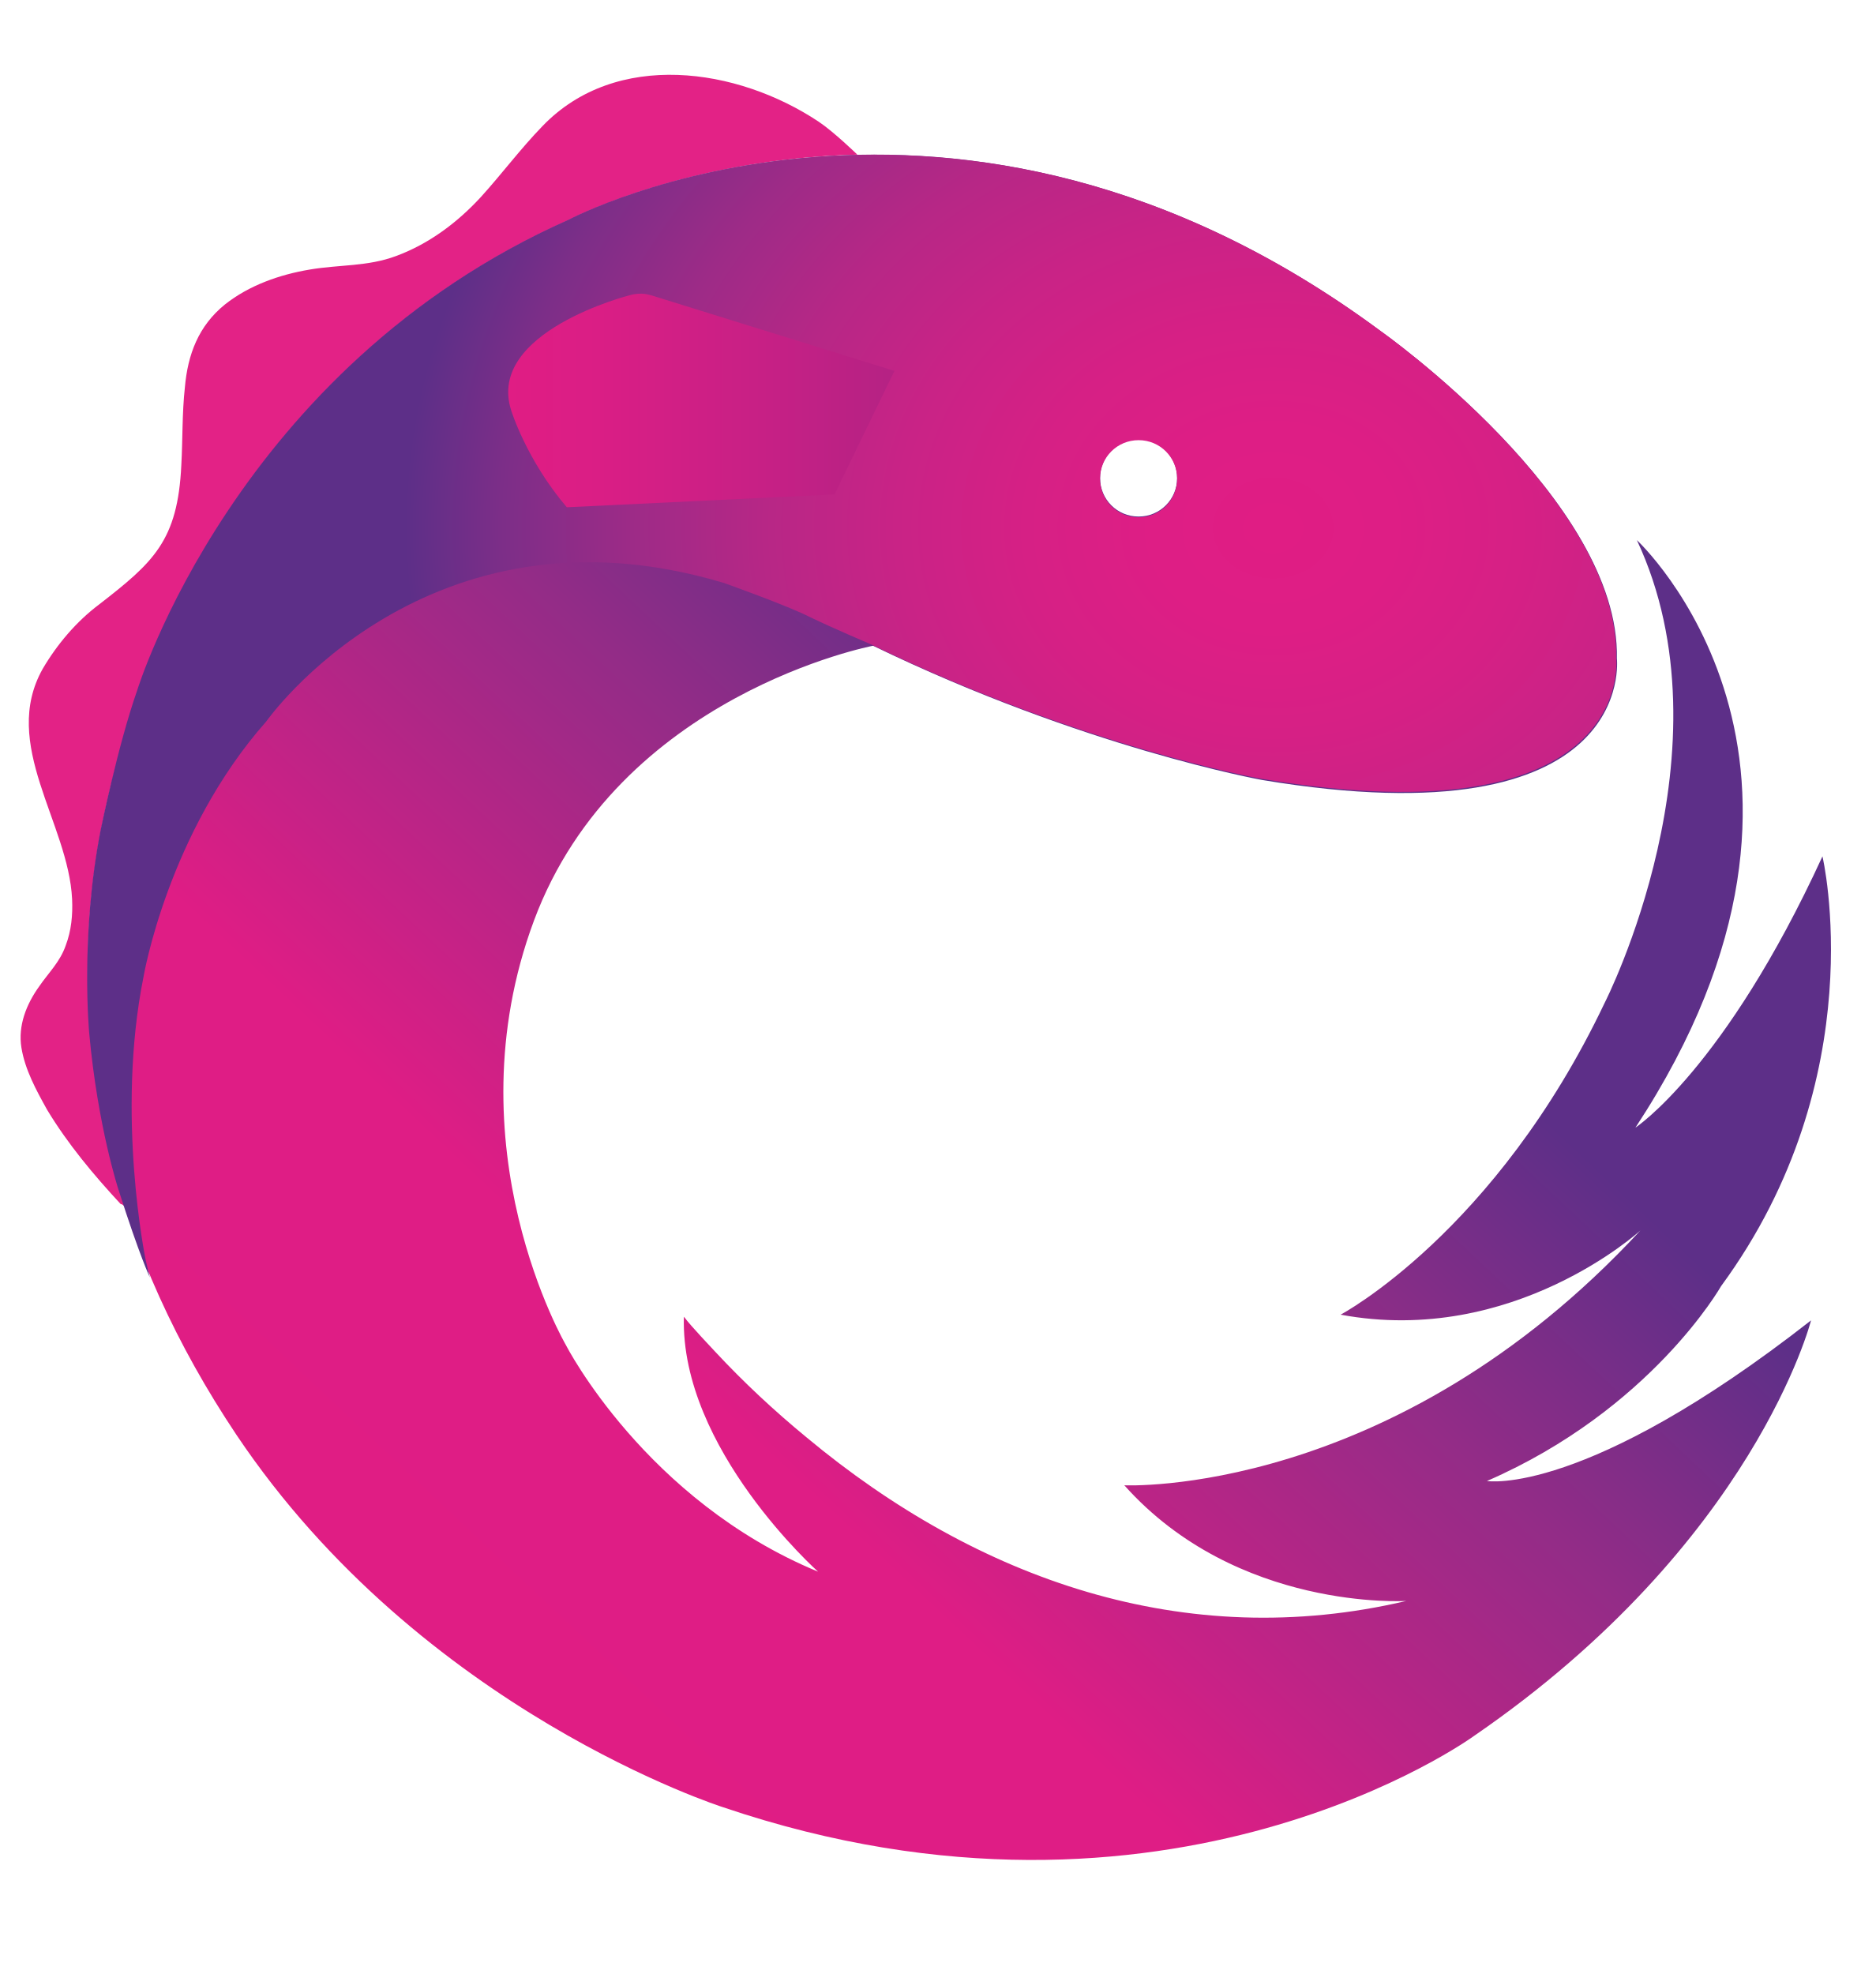
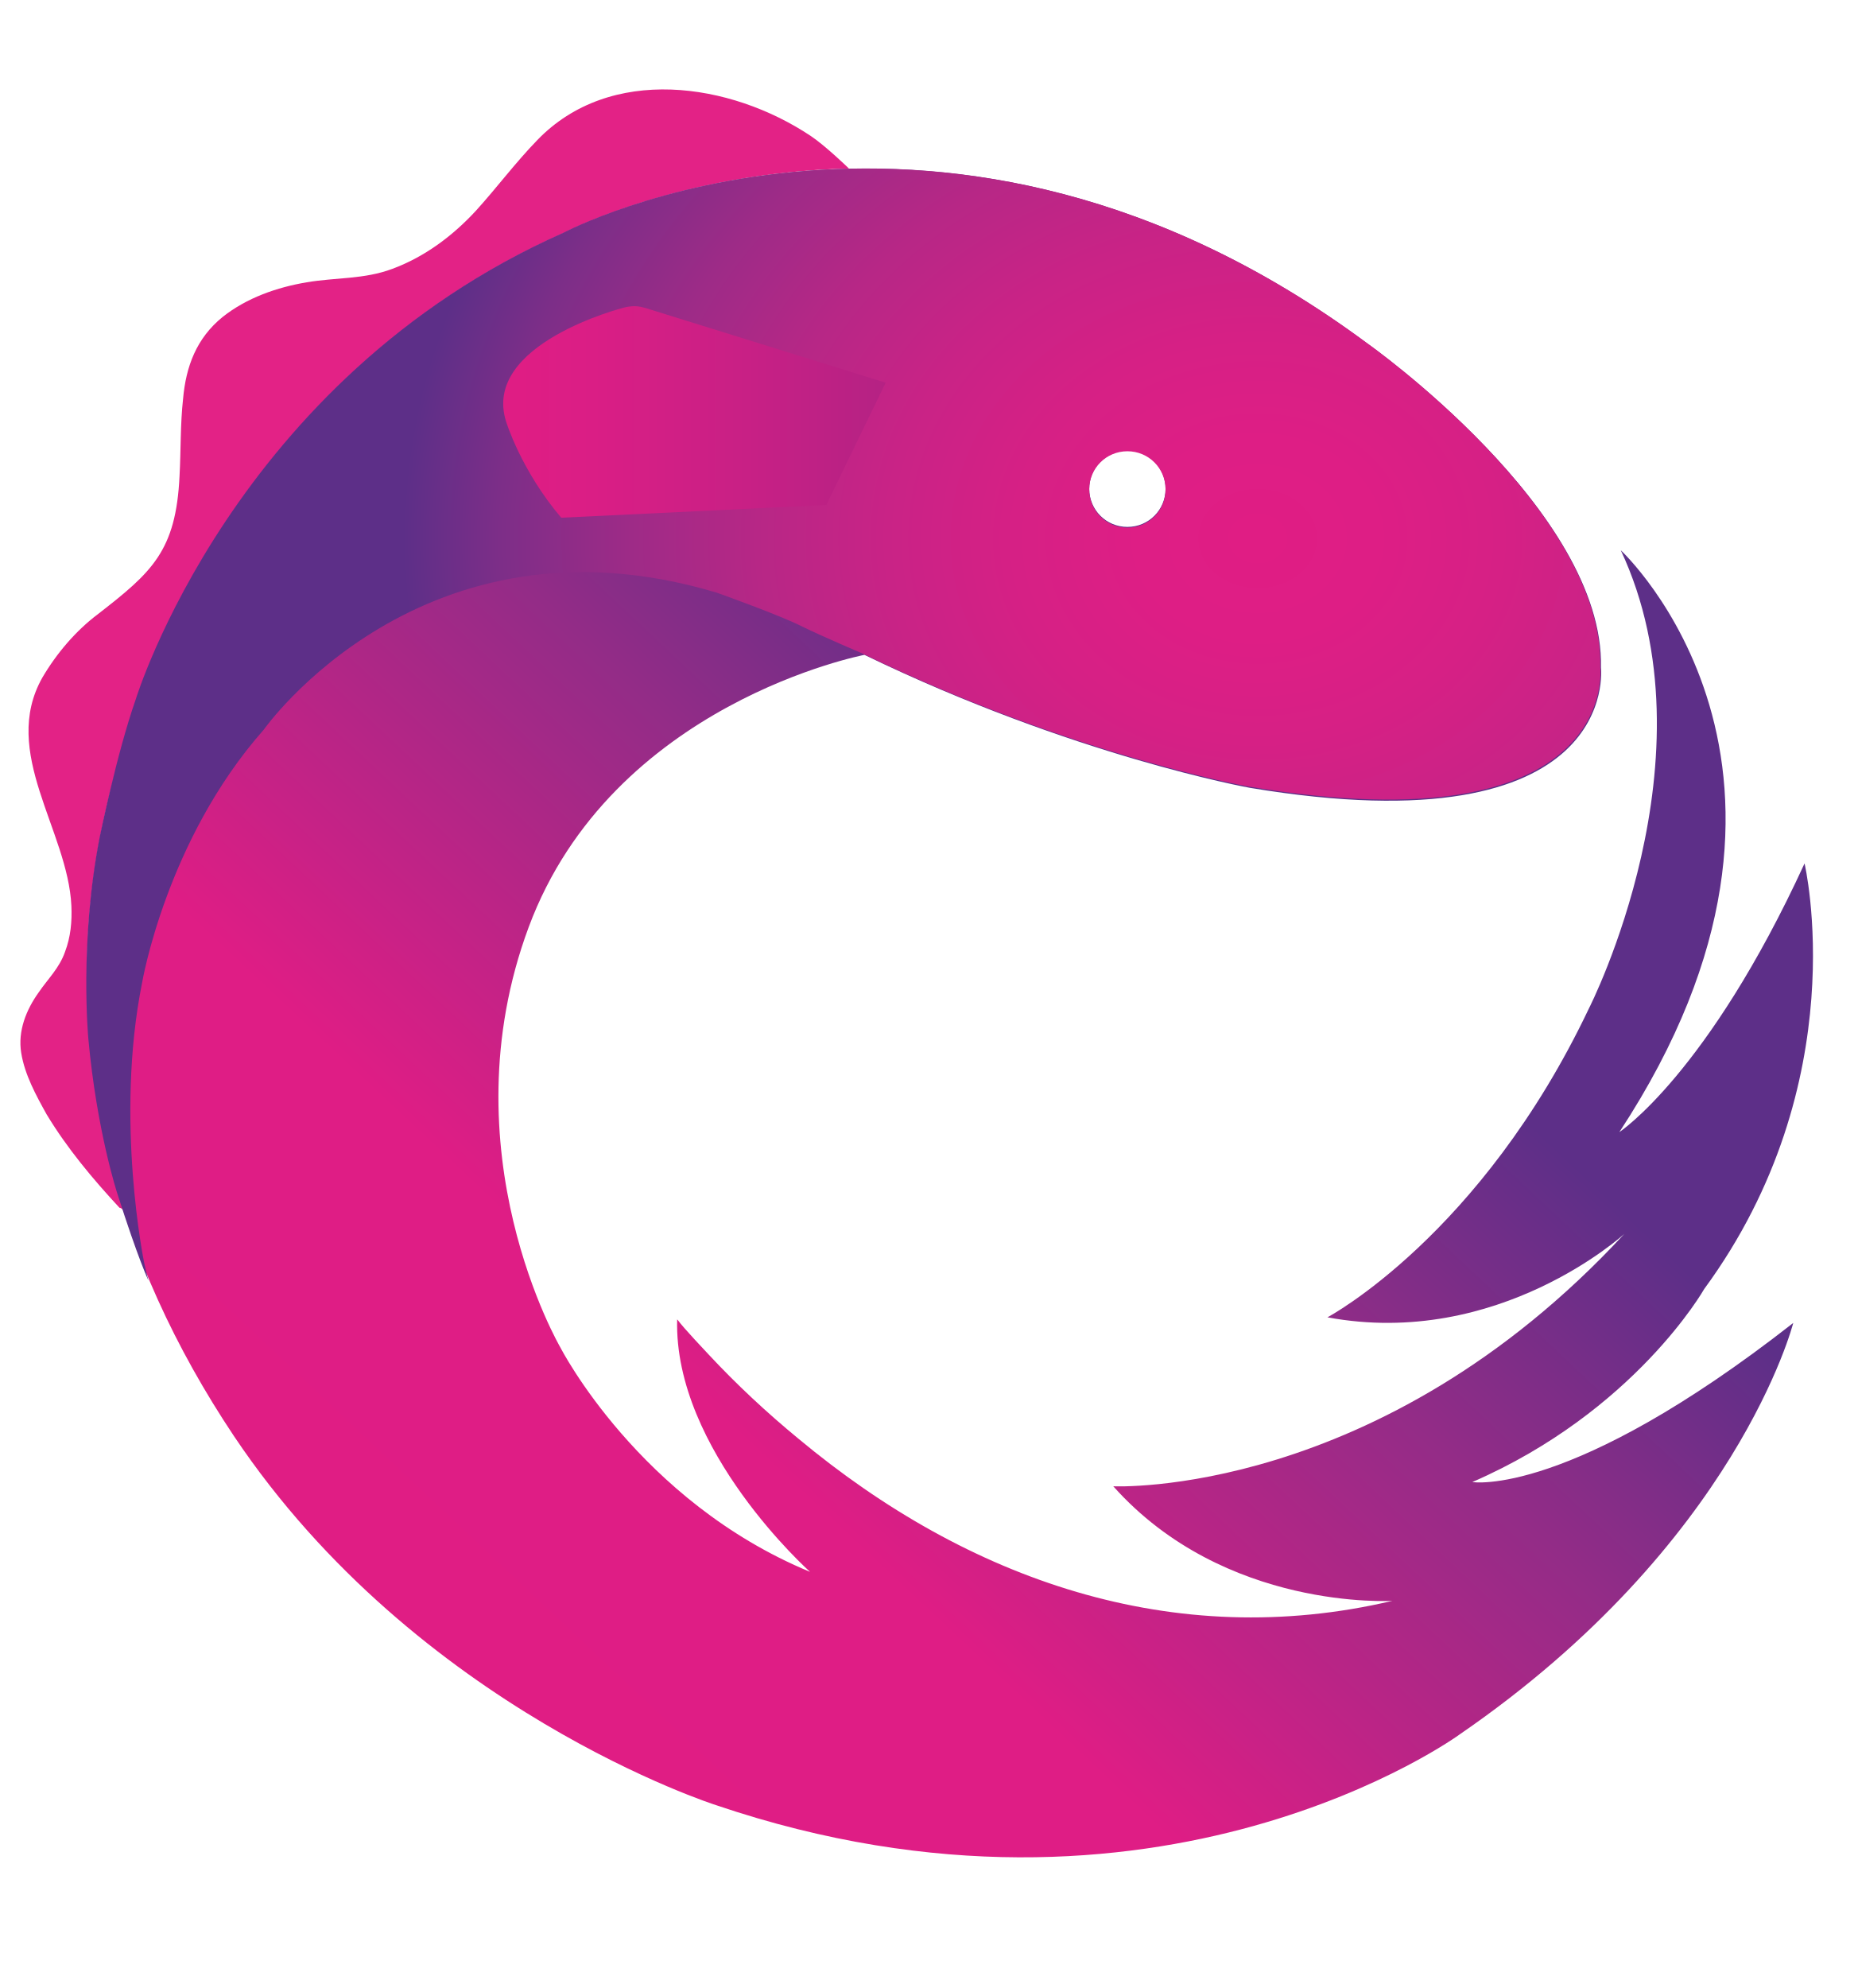
- <svg xmlns="http://www.w3.org/2000/svg" viewBox="12.1 8.4 262.8 272.2" width="2376" height="2500">
-   <linearGradient id="a" gradientUnits="userSpaceOnUse" x1="53.496" x2="177.932" y1="247.701" y2="115.323">
-     <stop offset="0" stop-color="#e01d84" />
-     <stop offset=".401" stop-color="#df1d85" />
-     <stop offset=".77" stop-color="#932c87" />
-     <stop offset="1" stop-color="#5d2f88" />
-   </linearGradient>
-   <radialGradient id="b" cx="190.456" cy="80.2" gradientTransform="matrix(1 .00239 -.002 .8362 .16 12.685)" gradientUnits="userSpaceOnUse" r="121.582">
-     <stop offset="0" stop-color="#e01d84" />
-     <stop offset=".139" stop-color="#de1e85" />
-     <stop offset=".285" stop-color="#d62085" />
-     <stop offset=".434" stop-color="#c92386" />
-     <stop offset=".586" stop-color="#b72786" />
-     <stop offset=".739" stop-color="#9d2b87" />
-     <stop offset=".891" stop-color="#7c2e88" />
-     <stop offset="1" stop-color="#5d2f88" />
-   </radialGradient>
-   <linearGradient id="c" gradientUnits="userSpaceOnUse" x1="83.212" x2="137.371" y1="62.336" y2="62.336">
-     <stop offset="0" stop-color="#e01d84" />
-     <stop offset=".238" stop-color="#da1e85" />
-     <stop offset=".658" stop-color="#c72085" />
-     <stop offset=".999" stop-color="#b52284" />
-   </linearGradient>
-   <path d="M29.6 175.3c-5.2-16.2-6.7-33.3-3.7-50.9 1.3-7.3 3.3-14.3 5.5-21.4 0 0 13.8-45.3 60.5-66 0 0 16.1-8.5 40.3-9.1 0 0-3.3-3.2-5.4-4.6-11.4-7.6-28.4-10.1-38.7.6-3.1 3.2-5.7 6.7-8.6 9.9-3.3 3.6-7.3 6.6-11.9 8.3-4 1.5-8 1.2-12.1 1.9-4.2.7-8.5 2.2-11.9 4.9-3.7 3-5.2 7-5.6 11.6-.4 3.6-.3 7.3-.5 10.9C37 82 33.6 85 26 90.9c-3.2 2.4-5.9 5.6-7.9 9-6 10.6 3.6 21.6 4.1 32.3.1 2.2-.1 4.4-.9 6.5-.8 2.3-2.4 3.8-3.7 5.7-1.8 2.5-3 5.5-2.5 8.6s2.1 6 3.6 8.7c2.9 4.8 6.5 9.1 10.3 13.2.2 0 .4.2.6.4" fill="#e32286" />
-   <path d="M220.4 213.7c23-10 32.8-27.3 32.8-27.3 21.5-29.3 14.2-60.2 14.2-60.2-13.7 29.8-26.2 38-26.2 38 33.7-51.3.2-82.3.2-82.3 13.7 29.2-4.5 64.8-4.5 64.8-15.3 32.2-37 43.7-37 43.7 24.2 4.5 42-11.8 42-11.8-34.7 37.5-72.3 35.7-72.3 35.7 15.8 17.7 39.5 16.2 39.5 16.2-31 7.3-60.1-3-84-22.9-4.5-3.7-8.8-7.7-12.8-12 0 0-3.6-3.8-4.3-4.8l-.1-.1c-.5 18.5 18.8 35.7 18.8 35.7-24.2-10-35.3-31.7-35.3-31.7s-16.3-27.8-4.5-59.5 47.5-38.5 47.5-38.5c29.5 14.3 54.5 18.8 54.5 18.8 52.7 8.8 49.7-17 49.7-17 .5-22.2-33-45.8-33-45.8C145.9 8.4 91.9 37 91.9 37c-46.7 20.7-60.5 66-60.5 66-2.2 7.1-4.2 14.1-5.5 21.4-5.1 29.7 2.6 57.8 19.3 82.8 26 38.8 68.2 52.2 68.2 52.2 62.5 21.2 105.2-10 105.2-10 39.3-27 47.2-58.2 47.2-58.2-31.7 24.8-45.4 22.5-45.4 22.5zM171.6 67.8c3 0 5.4 2.4 5.4 5.4s-2.4 5.4-5.4 5.4-5.4-2.4-5.4-5.4 2.4-5.4 5.4-5.4z" fill="url(#a)" />
-   <path d="M238.5 98.4c.5-22.2-33-45.8-33-45.8C145.8 8.4 91.8 37 91.8 37c-46.7 20.7-60.5 66-60.5 66-2.7 7.7-5.1 19.5-5.1 19.5-2.9 14.8-1.6 28.5-1.6 28.5 1.2 13.1 4.1 21.9 4.1 21.9 3 9.4 4.4 12.3 4.4 12.3-.1-.3-.6-2.5-.6-2.5s-4.2-20.2-.3-39.6c0 0 3.4-20.2 17.2-35.8 0 0 22.4-31.9 64.1-19.4 0 0 9 3.2 12.1 4.8 3.1 1.5 8.5 3.8 8.5 3.8 29.5 14.3 54.5 18.8 54.5 18.8 52.9 8.9 49.9-16.9 49.9-16.9zm-66.9-19.7c-3 0-5.4-2.4-5.4-5.4s2.4-5.4 5.4-5.4 5.4 2.4 5.4 5.4-2.4 5.4-5.4 5.4z" fill="url(#b)" />
-   <path d="M137.4 58.2l-34.1-10.6c-.2 0-1.2-.5-3 0 0 0-20.1 5.1-16.6 16.1 0 0 2.1 6.9 7.8 13.6l37.5-1.8z" fill="url(#c)" />
+ <svg xmlns="http://www.w3.org/2000/svg" width="100" height="107" viewBox="0 0 100 107" fill="none">
+   <path d="M6.659 65.156C4.68 58.992 4.11 52.485 5.251 45.788C5.746 43.01 6.507 40.346 7.344 37.645C7.344 37.645 12.595 20.407 30.365 12.531C30.365 12.531 36.492 9.296 45.7 9.068C45.7 9.068 44.444 7.85 43.645 7.317C39.307 4.426 32.839 3.474 28.919 7.546C27.74 8.763 26.75 10.095 25.647 11.313C24.391 12.683 22.869 13.824 21.119 14.471C19.597 15.042 18.075 14.928 16.515 15.194C14.916 15.461 13.28 16.031 11.986 17.059C10.578 18.2 10.008 19.722 9.855 21.473C9.703 22.843 9.741 24.25 9.665 25.62C9.475 29.654 8.181 30.795 5.289 33.041C4.072 33.954 3.044 35.171 2.283 36.465C-2.6226e-06 40.499 3.653 44.684 3.843 48.756C3.881 49.593 3.805 50.43 3.501 51.229C3.196 52.104 2.588 52.675 2.093 53.398C1.408 54.349 0.951 55.491 1.142 56.671C1.332 57.85 1.941 58.954 2.511 59.981C3.615 61.808 4.985 63.444 6.431 65.004C6.507 65.004 6.583 65.08 6.659 65.156Z" fill="#E32286" />
+   <path d="M79.262 79.768C88.014 75.963 91.743 69.38 91.743 69.38C99.924 58.231 97.146 46.473 97.146 46.473C91.933 57.812 87.177 60.932 87.177 60.932C100 41.412 87.253 29.616 87.253 29.616C92.466 40.727 85.54 54.273 85.54 54.273C79.719 66.526 71.461 70.902 71.461 70.902C80.67 72.614 87.443 66.412 87.443 66.412C74.239 80.681 59.932 79.996 59.932 79.996C65.944 86.731 74.962 86.161 74.962 86.161C63.166 88.939 52.093 85.019 42.998 77.447C41.286 76.039 39.65 74.517 38.128 72.881C38.128 72.881 36.758 71.435 36.492 71.054L36.454 71.016C36.263 78.056 43.607 84.601 43.607 84.601C34.399 80.795 30.175 72.538 30.175 72.538C30.175 72.538 23.973 61.96 28.463 49.897C32.953 37.835 46.537 35.247 46.537 35.247C57.763 40.689 67.275 42.401 67.275 42.401C87.329 45.75 86.187 35.932 86.187 35.932C86.377 27.485 73.63 18.505 73.63 18.505C50.913 1.648 30.365 12.531 30.365 12.531C12.595 20.407 7.344 37.645 7.344 37.645C6.507 40.346 5.746 43.01 5.251 45.788C3.311 57.089 6.241 67.782 12.595 77.295C22.489 92.059 38.547 97.158 38.547 97.158C62.329 105.225 78.577 93.353 78.577 93.353C93.531 83.079 96.537 71.206 96.537 71.206C84.475 80.643 79.262 79.768 79.262 79.768ZM60.693 24.25C61.834 24.25 62.747 25.164 62.747 26.305C62.747 27.447 61.834 28.36 60.693 28.36C59.551 28.36 58.638 27.447 58.638 26.305C58.638 25.164 59.551 24.25 60.693 24.25Z" fill="url(#paint0_linear_572_3527)" />
+   <path d="M86.149 35.894C86.339 27.447 73.592 18.467 73.592 18.467C50.875 1.648 30.327 12.53 30.327 12.53C12.557 20.407 7.306 37.645 7.306 37.645C6.278 40.575 5.365 45.065 5.365 45.065C4.262 50.696 4.756 55.91 4.756 55.91C5.213 60.894 6.317 64.243 6.317 64.243C7.458 67.82 7.991 68.923 7.991 68.923C7.953 68.809 7.763 67.972 7.763 67.972C7.763 67.972 6.164 60.285 7.648 52.903C7.648 52.903 8.942 45.217 14.193 39.281C14.193 39.281 22.717 27.142 38.584 31.899C38.584 31.899 42.009 33.117 43.189 33.725C44.368 34.296 46.423 35.171 46.423 35.171C57.648 40.613 67.161 42.325 67.161 42.325C87.291 45.712 86.149 35.894 86.149 35.894ZM60.693 28.398C59.551 28.398 58.638 27.485 58.638 26.343C58.638 25.202 59.551 24.288 60.693 24.288C61.834 24.288 62.747 25.202 62.747 26.343C62.747 27.485 61.834 28.398 60.693 28.398Z" fill="url(#paint1_radial_572_3527)" />
+   <path d="M47.679 20.598L34.703 16.564C34.627 16.564 34.247 16.374 33.562 16.564C33.562 16.564 25.913 18.505 27.245 22.69C27.245 22.69 28.044 25.316 30.213 27.865L44.483 27.18L47.679 20.598Z" fill="url(#paint2_linear_572_3527)" />
+   <defs>
+     <linearGradient id="paint0_linear_572_3527" x1="15.752" y1="92.706" x2="63.102" y2="42.334" gradientUnits="userSpaceOnUse">
+       <stop stop-color="#E01D84" />
+       <stop offset="0.401" stop-color="#DF1D85" />
+       <stop offset="0.77" stop-color="#932C87" />
+       <stop offset="1" stop-color="#5D2F88" />
+     </linearGradient>
+     <radialGradient id="paint1_radial_572_3527" cx="0" cy="0" r="1" gradientUnits="userSpaceOnUse" gradientTransform="translate(67.8674 28.9702) rotate(0.136937) scale(46.2642 38.6861)">
+       <stop stop-color="#E01D84" />
+       <stop offset="0.139" stop-color="#DE1E85" />
+       <stop offset="0.285" stop-color="#D62085" />
+       <stop offset="0.434" stop-color="#C92386" />
+       <stop offset="0.586" stop-color="#B72786" />
+       <stop offset="0.739" stop-color="#9D2B87" />
+       <stop offset="0.891" stop-color="#7C2E88" />
+       <stop offset="1" stop-color="#5D2F88" />
+     </radialGradient>
+     <linearGradient id="paint2_linear_572_3527" x1="27.059" y1="22.171" x2="47.668" y2="22.171" gradientUnits="userSpaceOnUse">
+       <stop stop-color="#E01D84" />
+       <stop offset="0.238" stop-color="#DA1E85" />
+       <stop offset="0.658" stop-color="#C72085" />
+       <stop offset="0.999" stop-color="#B52284" />
+     </linearGradient>
+   </defs>
</svg>
